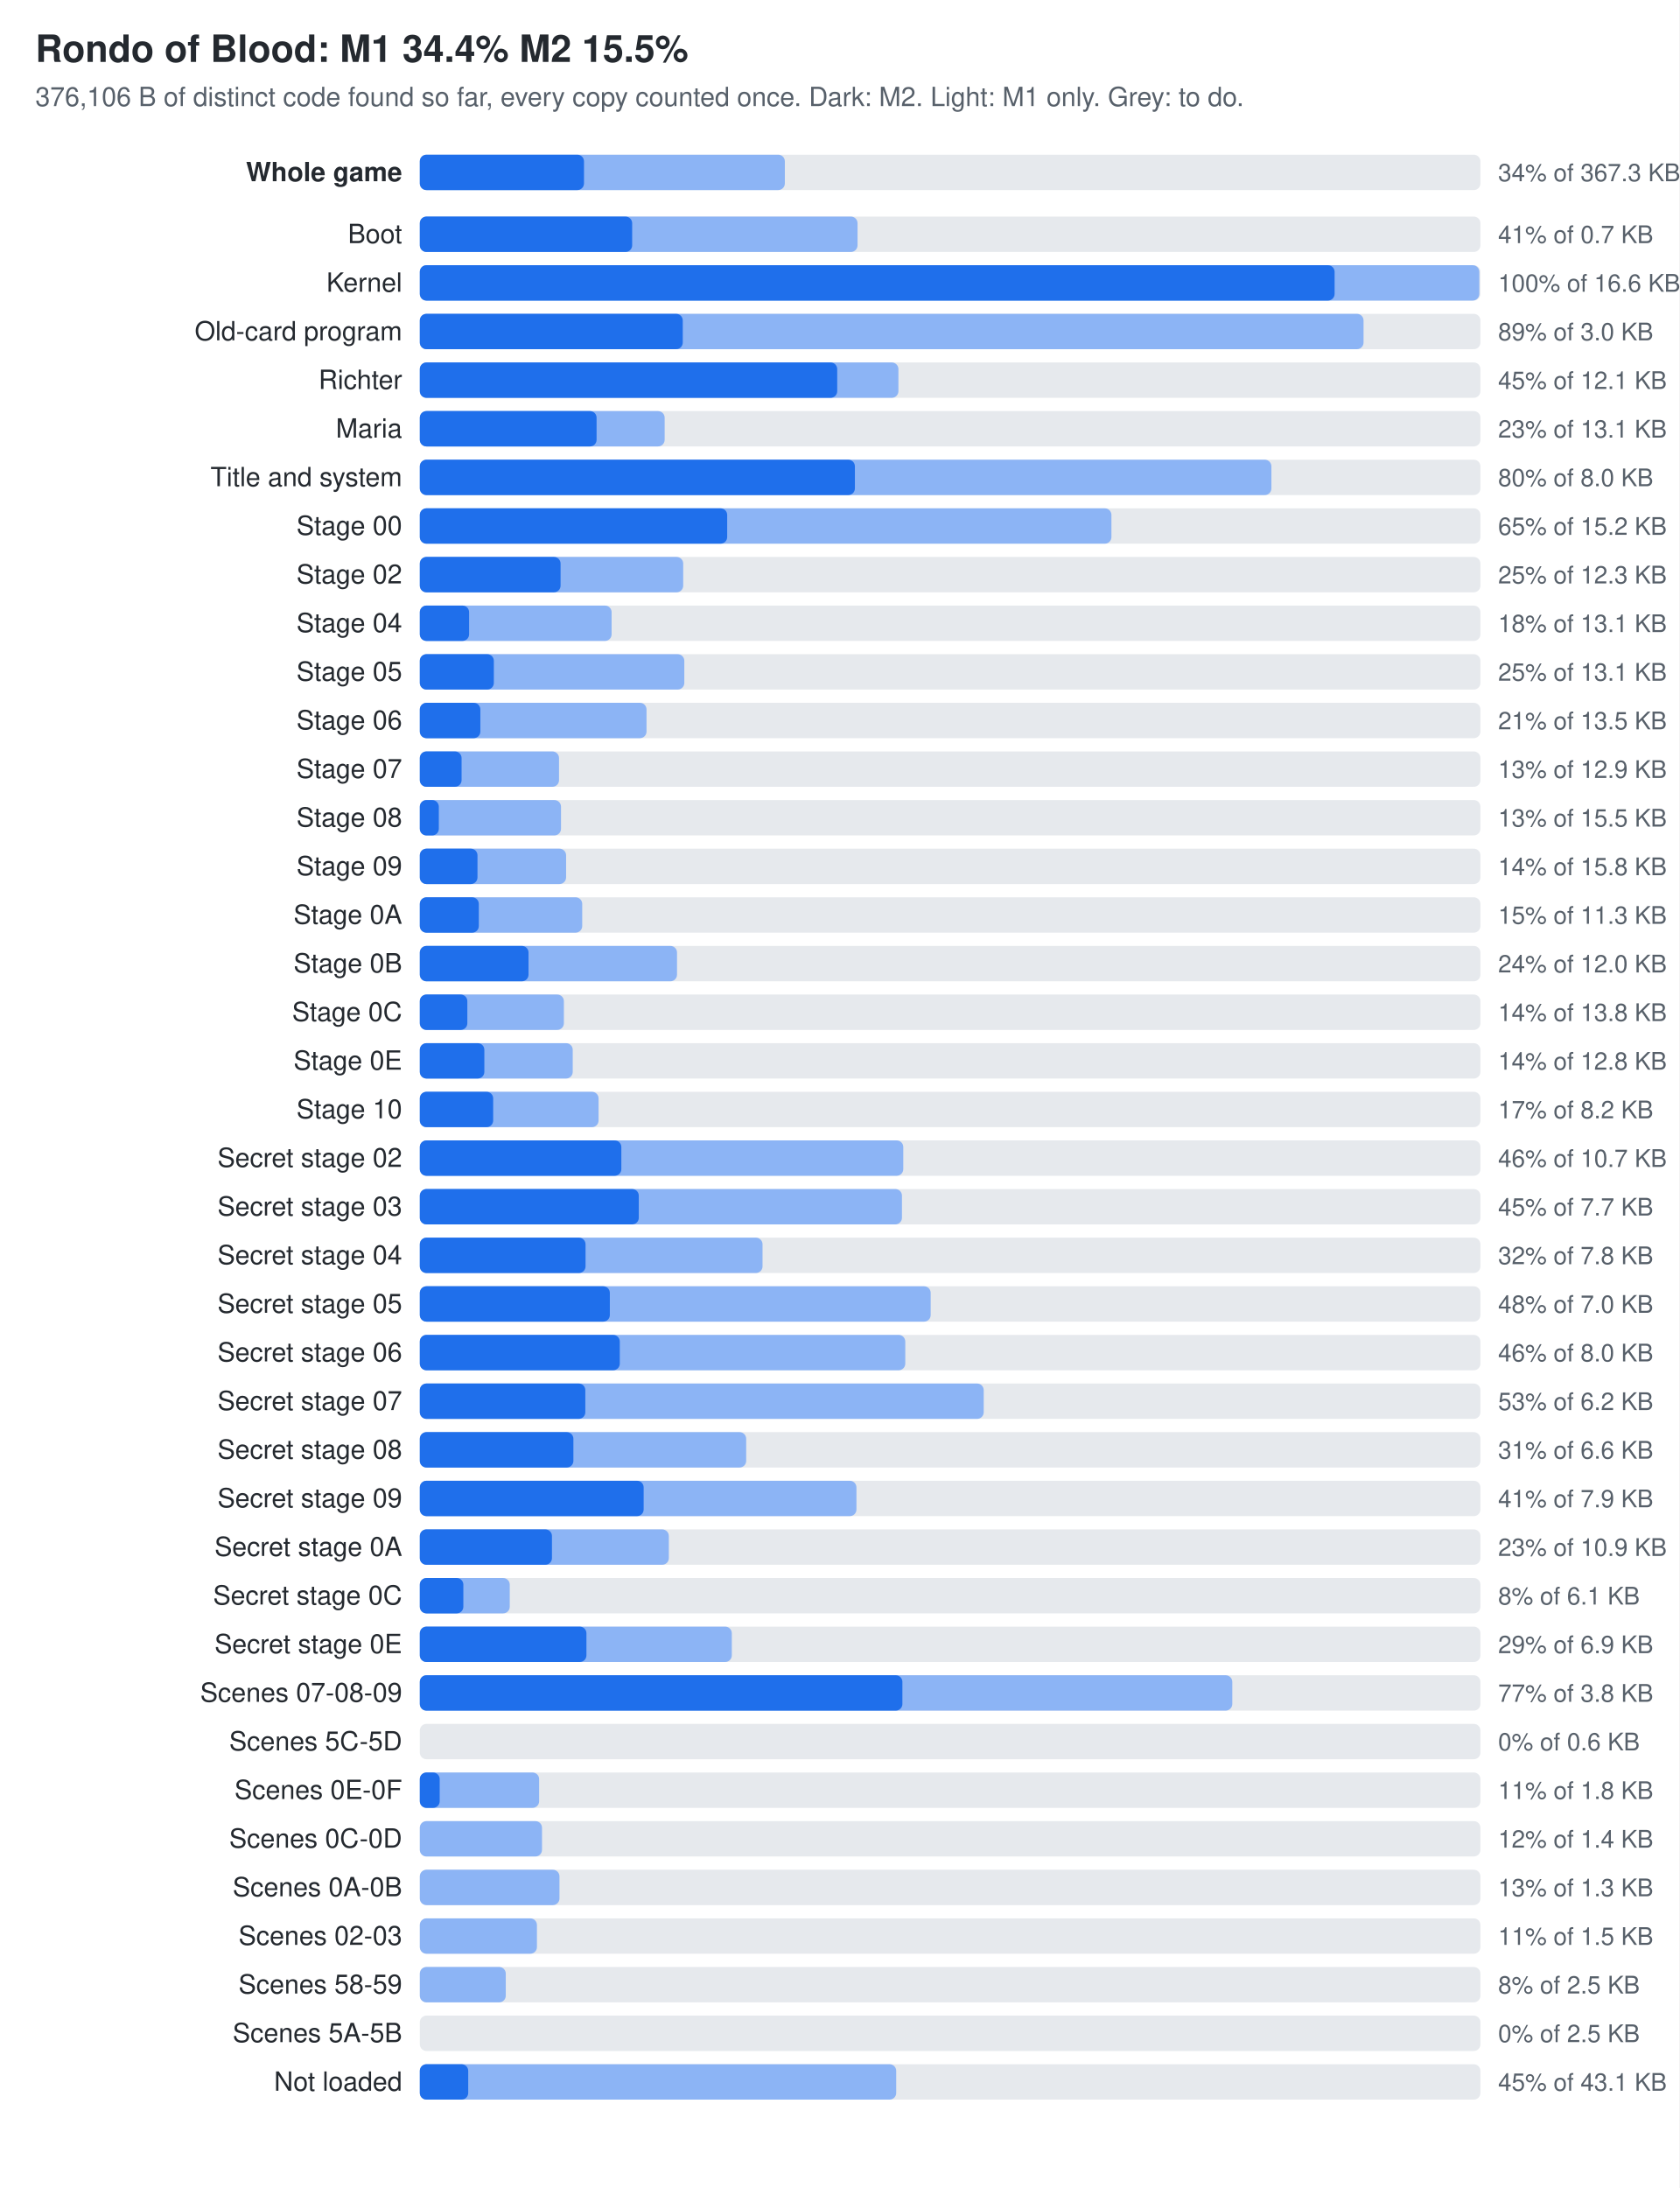
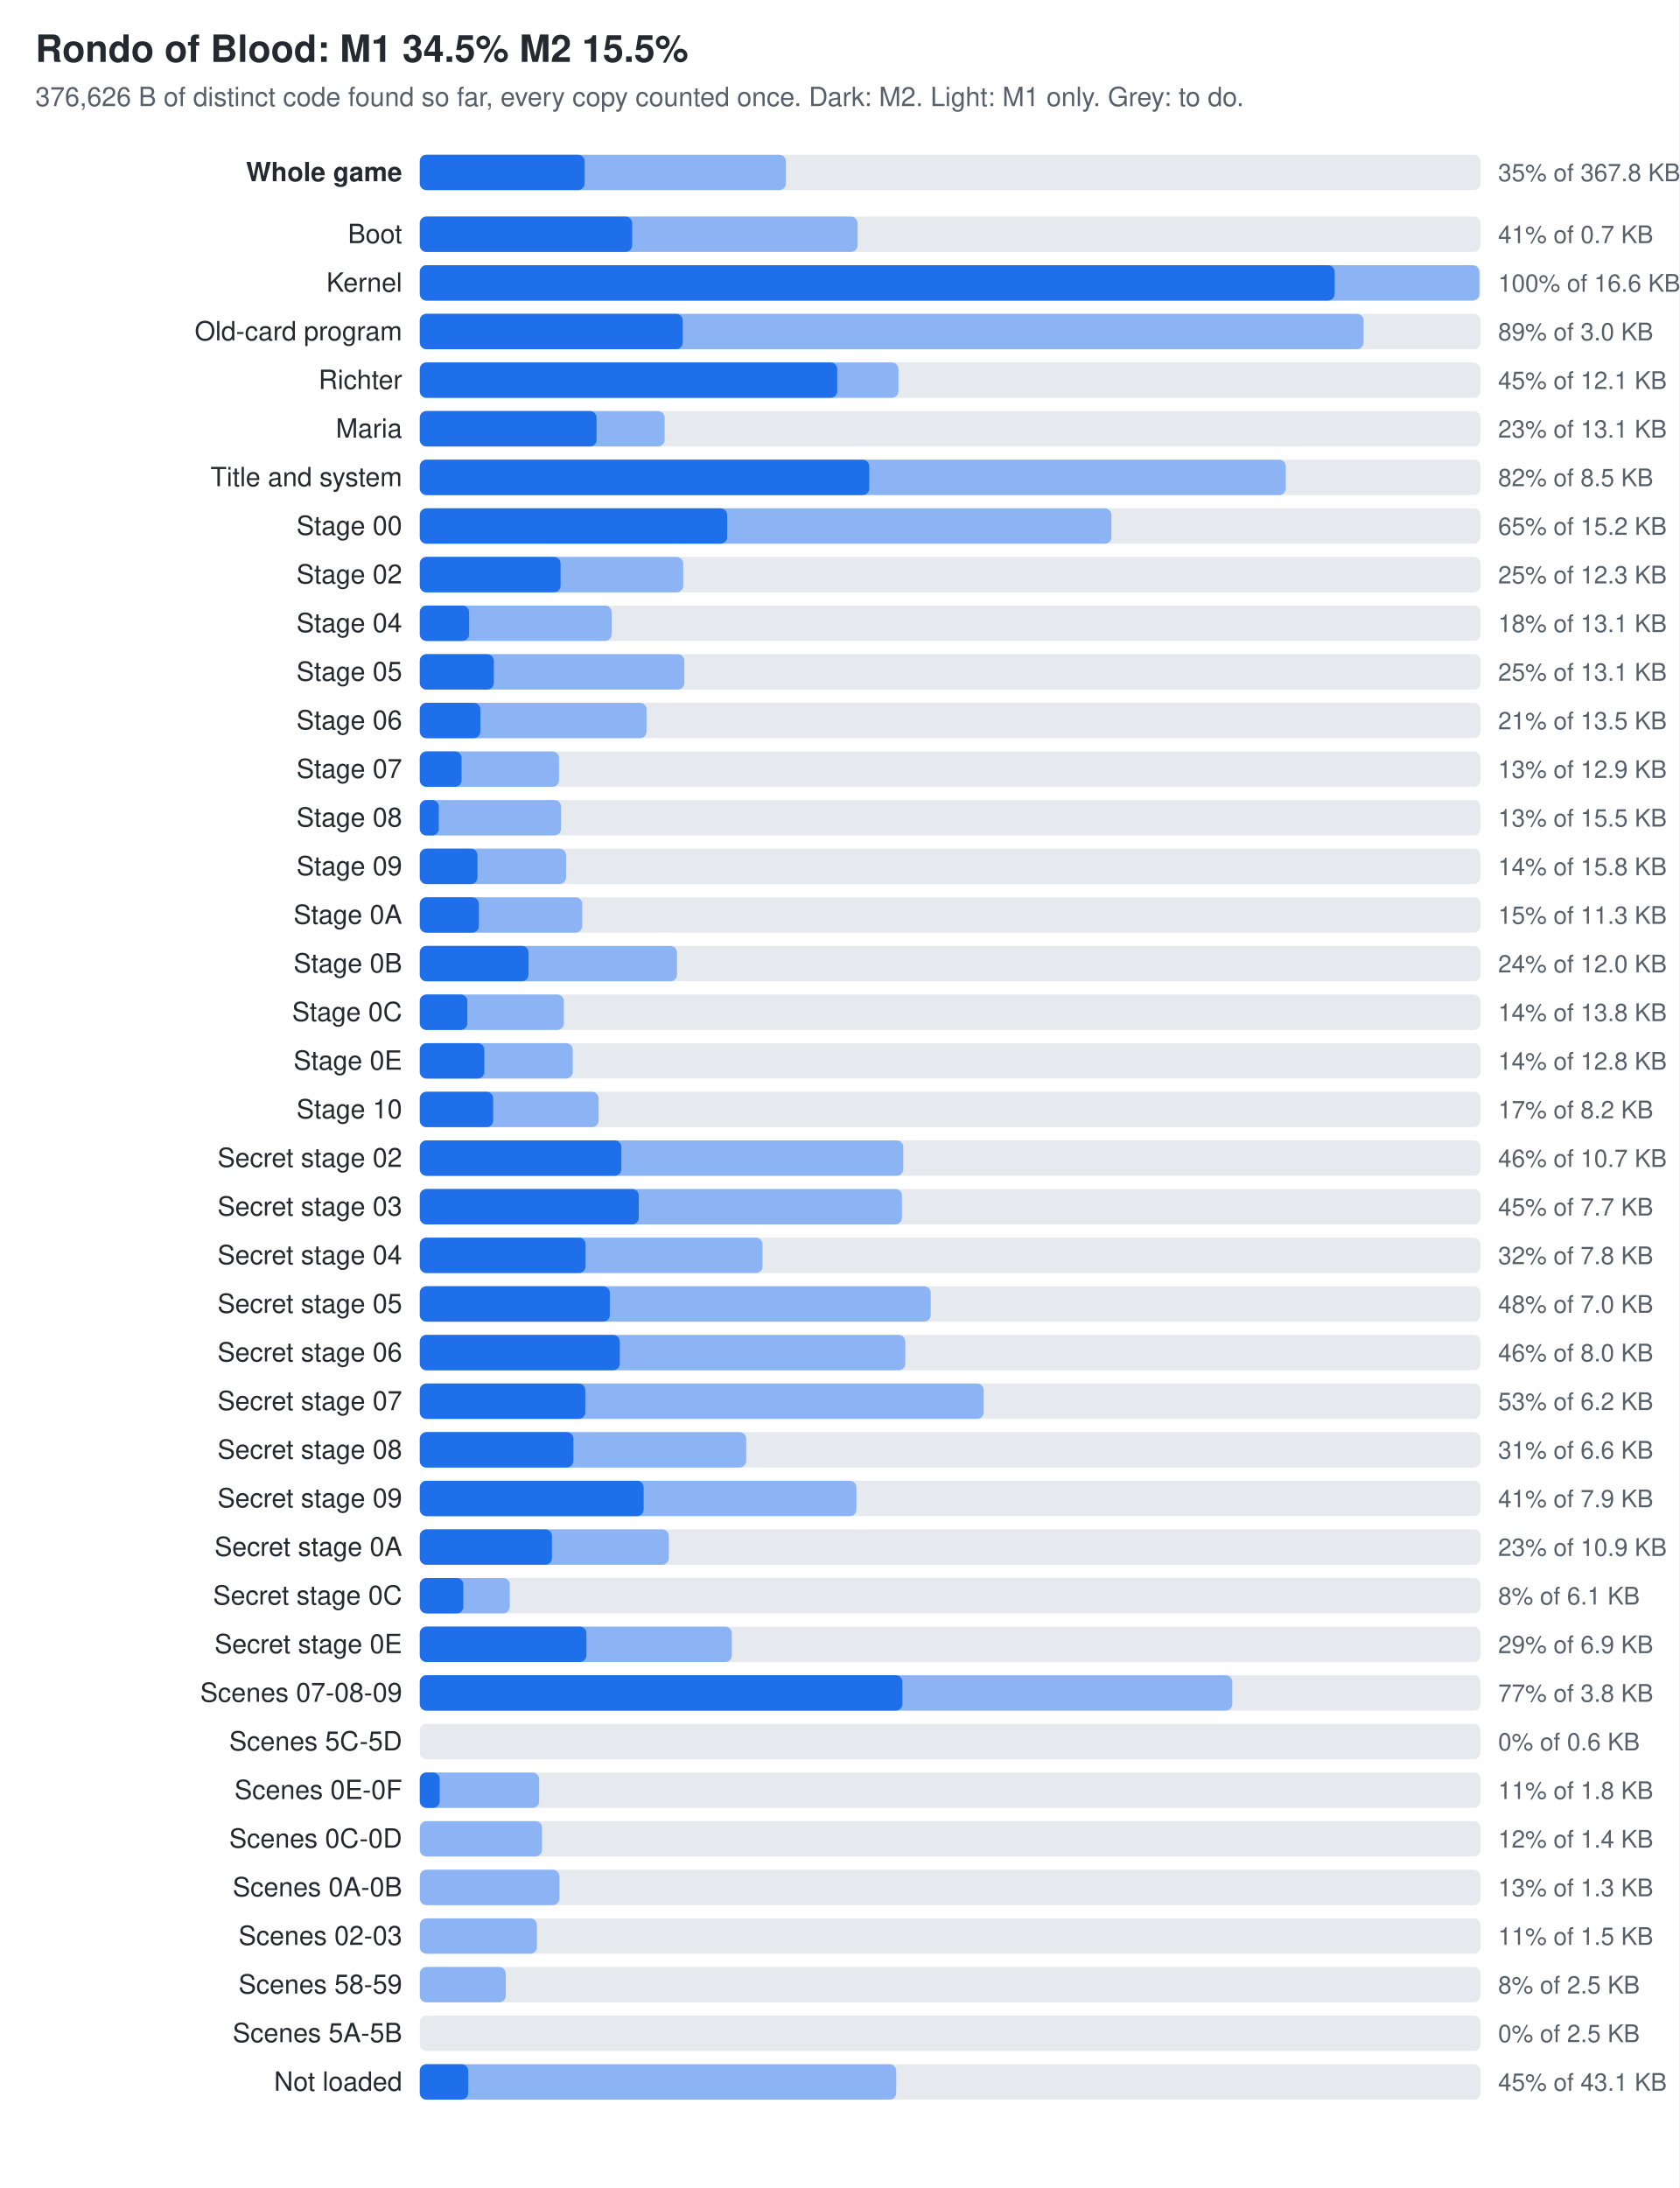
<svg xmlns="http://www.w3.org/2000/svg" width="760" height="990" viewBox="0 0 760 990" font-family="-apple-system,Segoe UI,Helvetica,Arial,sans-serif">
  <rect width="760" height="990" fill="#ffffff" />
-   <text x="16" y="28" font-size="17" font-weight="600" fill="#24292f">Rondo of Blood: M1 34.4%  M2 15.5%</text>
-   <text x="16" y="48" font-size="12" fill="#57606a">376,106 B of distinct code found so far, every copy counted once. Dark: M2. Light: M1 only. Grey: to do.</text>
+   <text x="16" y="28" font-size="17" font-weight="600" fill="#24292f">Rondo of Blood: M1 34.5%  M2 15.5%</text>
+   <text x="16" y="48" font-size="12" fill="#57606a">376,626 B of distinct code found so far, every copy counted once. Dark: M2. Light: M1 only. Grey: to do.</text>
  <text x="182" y="82" font-size="12" text-anchor="end" fill="#24292f" font-weight="600">Whole game</text>
  <rect x="190" y="70" width="480" height="16" rx="3" fill="#e6e9ed" />
-   <rect x="190" y="70" width="165.2" height="16" rx="3" fill="#8cb4f5" />
-   <rect x="190" y="70" width="74.3" height="16" rx="3" fill="#1f6feb" />
-   <text x="678" y="82" font-size="11" fill="#57606a">34% of 367.3 KB</text>
+   <rect x="190" y="70" width="165.7" height="16" rx="3" fill="#8cb4f5" />
+   <rect x="190" y="70" width="74.6" height="16" rx="3" fill="#1f6feb" />
+   <text x="678" y="82" font-size="11" fill="#57606a">35% of 367.8 KB</text>
  <text x="182" y="110" font-size="12" text-anchor="end" fill="#24292f">Boot</text>
  <rect x="190" y="98" width="480" height="16" rx="3" fill="#e6e9ed" />
  <rect x="190" y="98" width="198.1" height="16" rx="3" fill="#8cb4f5" />
  <rect x="190" y="98" width="96.1" height="16" rx="3" fill="#1f6feb" />
  <text x="678" y="110" font-size="11" fill="#57606a">41% of 0.7 KB</text>
  <text x="182" y="132" font-size="12" text-anchor="end" fill="#24292f">Kernel</text>
  <rect x="190" y="120" width="480" height="16" rx="3" fill="#e6e9ed" />
  <rect x="190" y="120" width="479.5" height="16" rx="3" fill="#8cb4f5" />
  <rect x="190" y="120" width="414.0" height="16" rx="3" fill="#1f6feb" />
  <text x="678" y="132" font-size="11" fill="#57606a">100% of 16.6 KB</text>
  <text x="182" y="154" font-size="12" text-anchor="end" fill="#24292f">Old-card program</text>
  <rect x="190" y="142" width="480" height="16" rx="3" fill="#e6e9ed" />
  <rect x="190" y="142" width="427.1" height="16" rx="3" fill="#8cb4f5" />
  <rect x="190" y="142" width="119.0" height="16" rx="3" fill="#1f6feb" />
  <text x="678" y="154" font-size="11" fill="#57606a">89% of 3.0 KB</text>
  <text x="182" y="176" font-size="12" text-anchor="end" fill="#24292f">Richter</text>
  <rect x="190" y="164" width="480" height="16" rx="3" fill="#e6e9ed" />
  <rect x="190" y="164" width="216.6" height="16" rx="3" fill="#8cb4f5" />
  <rect x="190" y="164" width="188.9" height="16" rx="3" fill="#1f6feb" />
  <text x="678" y="176" font-size="11" fill="#57606a">45% of 12.1 KB</text>
  <text x="182" y="198" font-size="12" text-anchor="end" fill="#24292f">Maria</text>
  <rect x="190" y="186" width="480" height="16" rx="3" fill="#e6e9ed" />
  <rect x="190" y="186" width="110.8" height="16" rx="3" fill="#8cb4f5" />
  <rect x="190" y="186" width="80.0" height="16" rx="3" fill="#1f6feb" />
  <text x="678" y="198" font-size="11" fill="#57606a">23% of 13.1 KB</text>
  <text x="182" y="220" font-size="12" text-anchor="end" fill="#24292f">Title and system</text>
  <rect x="190" y="208" width="480" height="16" rx="3" fill="#e6e9ed" />
-   <rect x="190" y="208" width="385.4" height="16" rx="3" fill="#8cb4f5" />
-   <rect x="190" y="208" width="196.9" height="16" rx="3" fill="#1f6feb" />
-   <text x="678" y="220" font-size="11" fill="#57606a">80% of 8.0 KB</text>
+   <rect x="190" y="208" width="391.9" height="16" rx="3" fill="#8cb4f5" />
+   <rect x="190" y="208" width="203.4" height="16" rx="3" fill="#1f6feb" />
+   <text x="678" y="220" font-size="11" fill="#57606a">82% of 8.5 KB</text>
  <text x="182" y="242" font-size="12" text-anchor="end" fill="#24292f">Stage 00</text>
  <rect x="190" y="230" width="480" height="16" rx="3" fill="#e6e9ed" />
  <rect x="190" y="230" width="313.0" height="16" rx="3" fill="#8cb4f5" />
  <rect x="190" y="230" width="139.1" height="16" rx="3" fill="#1f6feb" />
  <text x="678" y="242" font-size="11" fill="#57606a">65% of 15.2 KB</text>
  <text x="182" y="264" font-size="12" text-anchor="end" fill="#24292f">Stage 02</text>
  <rect x="190" y="252" width="480" height="16" rx="3" fill="#e6e9ed" />
  <rect x="190" y="252" width="119.2" height="16" rx="3" fill="#8cb4f5" />
  <rect x="190" y="252" width="63.7" height="16" rx="3" fill="#1f6feb" />
  <text x="678" y="264" font-size="11" fill="#57606a">25% of 12.3 KB</text>
  <text x="182" y="286" font-size="12" text-anchor="end" fill="#24292f">Stage 04</text>
  <rect x="190" y="274" width="480" height="16" rx="3" fill="#e6e9ed" />
  <rect x="190" y="274" width="86.8" height="16" rx="3" fill="#8cb4f5" />
  <rect x="190" y="274" width="22.3" height="16" rx="3" fill="#1f6feb" />
  <text x="678" y="286" font-size="11" fill="#57606a">18% of 13.1 KB</text>
  <text x="182" y="308" font-size="12" text-anchor="end" fill="#24292f">Stage 05</text>
  <rect x="190" y="296" width="480" height="16" rx="3" fill="#e6e9ed" />
  <rect x="190" y="296" width="119.7" height="16" rx="3" fill="#8cb4f5" />
  <rect x="190" y="296" width="33.5" height="16" rx="3" fill="#1f6feb" />
  <text x="678" y="308" font-size="11" fill="#57606a">25% of 13.1 KB</text>
  <text x="182" y="330" font-size="12" text-anchor="end" fill="#24292f">Stage 06</text>
  <rect x="190" y="318" width="480" height="16" rx="3" fill="#e6e9ed" />
  <rect x="190" y="318" width="102.6" height="16" rx="3" fill="#8cb4f5" />
  <rect x="190" y="318" width="27.4" height="16" rx="3" fill="#1f6feb" />
  <text x="678" y="330" font-size="11" fill="#57606a">21% of 13.5 KB</text>
  <text x="182" y="352" font-size="12" text-anchor="end" fill="#24292f">Stage 07</text>
  <rect x="190" y="340" width="480" height="16" rx="3" fill="#e6e9ed" />
  <rect x="190" y="340" width="63.0" height="16" rx="3" fill="#8cb4f5" />
  <rect x="190" y="340" width="18.9" height="16" rx="3" fill="#1f6feb" />
  <text x="678" y="352" font-size="11" fill="#57606a">13% of 12.9 KB</text>
  <text x="182" y="374" font-size="12" text-anchor="end" fill="#24292f">Stage 08</text>
  <rect x="190" y="362" width="480" height="16" rx="3" fill="#e6e9ed" />
  <rect x="190" y="362" width="63.9" height="16" rx="3" fill="#8cb4f5" />
  <rect x="190" y="362" width="8.6" height="16" rx="3" fill="#1f6feb" />
  <text x="678" y="374" font-size="11" fill="#57606a">13% of 15.5 KB</text>
  <text x="182" y="396" font-size="12" text-anchor="end" fill="#24292f">Stage 09</text>
  <rect x="190" y="384" width="480" height="16" rx="3" fill="#e6e9ed" />
  <rect x="190" y="384" width="66.2" height="16" rx="3" fill="#8cb4f5" />
  <rect x="190" y="384" width="26.1" height="16" rx="3" fill="#1f6feb" />
  <text x="678" y="396" font-size="11" fill="#57606a">14% of 15.8 KB</text>
  <text x="182" y="418" font-size="12" text-anchor="end" fill="#24292f">Stage 0A</text>
  <rect x="190" y="406" width="480" height="16" rx="3" fill="#e6e9ed" />
  <rect x="190" y="406" width="73.5" height="16" rx="3" fill="#8cb4f5" />
  <rect x="190" y="406" width="26.7" height="16" rx="3" fill="#1f6feb" />
  <text x="678" y="418" font-size="11" fill="#57606a">15% of 11.3 KB</text>
  <text x="182" y="440" font-size="12" text-anchor="end" fill="#24292f">Stage 0B</text>
  <rect x="190" y="428" width="480" height="16" rx="3" fill="#e6e9ed" />
  <rect x="190" y="428" width="116.4" height="16" rx="3" fill="#8cb4f5" />
  <rect x="190" y="428" width="49.2" height="16" rx="3" fill="#1f6feb" />
  <text x="678" y="440" font-size="11" fill="#57606a">24% of 12.0 KB</text>
  <text x="182" y="462" font-size="12" text-anchor="end" fill="#24292f">Stage 0C</text>
  <rect x="190" y="450" width="480" height="16" rx="3" fill="#e6e9ed" />
  <rect x="190" y="450" width="65.2" height="16" rx="3" fill="#8cb4f5" />
  <rect x="190" y="450" width="21.5" height="16" rx="3" fill="#1f6feb" />
  <text x="678" y="462" font-size="11" fill="#57606a">14% of 13.8 KB</text>
  <text x="182" y="484" font-size="12" text-anchor="end" fill="#24292f">Stage 0E</text>
  <rect x="190" y="472" width="480" height="16" rx="3" fill="#e6e9ed" />
  <rect x="190" y="472" width="69.2" height="16" rx="3" fill="#8cb4f5" />
  <rect x="190" y="472" width="29.2" height="16" rx="3" fill="#1f6feb" />
  <text x="678" y="484" font-size="11" fill="#57606a">14% of 12.8 KB</text>
  <text x="182" y="506" font-size="12" text-anchor="end" fill="#24292f">Stage 10</text>
  <rect x="190" y="494" width="480" height="16" rx="3" fill="#e6e9ed" />
  <rect x="190" y="494" width="80.9" height="16" rx="3" fill="#8cb4f5" />
  <rect x="190" y="494" width="33.2" height="16" rx="3" fill="#1f6feb" />
  <text x="678" y="506" font-size="11" fill="#57606a">17% of 8.2 KB</text>
  <text x="182" y="528" font-size="12" text-anchor="end" fill="#24292f">Secret stage 02</text>
  <rect x="190" y="516" width="480" height="16" rx="3" fill="#e6e9ed" />
  <rect x="190" y="516" width="218.8" height="16" rx="3" fill="#8cb4f5" />
  <rect x="190" y="516" width="91.2" height="16" rx="3" fill="#1f6feb" />
  <text x="678" y="528" font-size="11" fill="#57606a">46% of 10.7 KB</text>
  <text x="182" y="550" font-size="12" text-anchor="end" fill="#24292f">Secret stage 03</text>
  <rect x="190" y="538" width="480" height="16" rx="3" fill="#e6e9ed" />
  <rect x="190" y="538" width="218.2" height="16" rx="3" fill="#8cb4f5" />
  <rect x="190" y="538" width="99.1" height="16" rx="3" fill="#1f6feb" />
  <text x="678" y="550" font-size="11" fill="#57606a">45% of 7.7 KB</text>
  <text x="182" y="572" font-size="12" text-anchor="end" fill="#24292f">Secret stage 04</text>
  <rect x="190" y="560" width="480" height="16" rx="3" fill="#e6e9ed" />
  <rect x="190" y="560" width="155.1" height="16" rx="3" fill="#8cb4f5" />
  <rect x="190" y="560" width="75.0" height="16" rx="3" fill="#1f6feb" />
  <text x="678" y="572" font-size="11" fill="#57606a">32% of 7.8 KB</text>
  <text x="182" y="594" font-size="12" text-anchor="end" fill="#24292f">Secret stage 05</text>
  <rect x="190" y="582" width="480" height="16" rx="3" fill="#e6e9ed" />
  <rect x="190" y="582" width="231.2" height="16" rx="3" fill="#8cb4f5" />
  <rect x="190" y="582" width="86.0" height="16" rx="3" fill="#1f6feb" />
  <text x="678" y="594" font-size="11" fill="#57606a">48% of 7.0 KB</text>
  <text x="182" y="616" font-size="12" text-anchor="end" fill="#24292f">Secret stage 06</text>
  <rect x="190" y="604" width="480" height="16" rx="3" fill="#e6e9ed" />
  <rect x="190" y="604" width="219.7" height="16" rx="3" fill="#8cb4f5" />
  <rect x="190" y="604" width="90.5" height="16" rx="3" fill="#1f6feb" />
  <text x="678" y="616" font-size="11" fill="#57606a">46% of 8.0 KB</text>
  <text x="182" y="638" font-size="12" text-anchor="end" fill="#24292f">Secret stage 07</text>
  <rect x="190" y="626" width="480" height="16" rx="3" fill="#e6e9ed" />
  <rect x="190" y="626" width="255.2" height="16" rx="3" fill="#8cb4f5" />
  <rect x="190" y="626" width="74.9" height="16" rx="3" fill="#1f6feb" />
  <text x="678" y="638" font-size="11" fill="#57606a">53% of 6.2 KB</text>
  <text x="182" y="660" font-size="12" text-anchor="end" fill="#24292f">Secret stage 08</text>
  <rect x="190" y="648" width="480" height="16" rx="3" fill="#e6e9ed" />
  <rect x="190" y="648" width="147.7" height="16" rx="3" fill="#8cb4f5" />
  <rect x="190" y="648" width="69.5" height="16" rx="3" fill="#1f6feb" />
  <text x="678" y="660" font-size="11" fill="#57606a">31% of 6.6 KB</text>
  <text x="182" y="682" font-size="12" text-anchor="end" fill="#24292f">Secret stage 09</text>
  <rect x="190" y="670" width="480" height="16" rx="3" fill="#e6e9ed" />
  <rect x="190" y="670" width="197.6" height="16" rx="3" fill="#8cb4f5" />
  <rect x="190" y="670" width="101.3" height="16" rx="3" fill="#1f6feb" />
  <text x="678" y="682" font-size="11" fill="#57606a">41% of 7.9 KB</text>
  <text x="182" y="704" font-size="12" text-anchor="end" fill="#24292f">Secret stage 0A</text>
  <rect x="190" y="692" width="480" height="16" rx="3" fill="#e6e9ed" />
  <rect x="190" y="692" width="112.7" height="16" rx="3" fill="#8cb4f5" />
  <rect x="190" y="692" width="59.8" height="16" rx="3" fill="#1f6feb" />
  <text x="678" y="704" font-size="11" fill="#57606a">23% of 10.9 KB</text>
  <text x="182" y="726" font-size="12" text-anchor="end" fill="#24292f">Secret stage 0C</text>
  <rect x="190" y="714" width="480" height="16" rx="3" fill="#e6e9ed" />
  <rect x="190" y="714" width="40.7" height="16" rx="3" fill="#8cb4f5" />
  <rect x="190" y="714" width="19.7" height="16" rx="3" fill="#1f6feb" />
  <text x="678" y="726" font-size="11" fill="#57606a">8% of 6.1 KB</text>
  <text x="182" y="748" font-size="12" text-anchor="end" fill="#24292f">Secret stage 0E</text>
  <rect x="190" y="736" width="480" height="16" rx="3" fill="#e6e9ed" />
  <rect x="190" y="736" width="141.2" height="16" rx="3" fill="#8cb4f5" />
  <rect x="190" y="736" width="75.4" height="16" rx="3" fill="#1f6feb" />
  <text x="678" y="748" font-size="11" fill="#57606a">29% of 6.9 KB</text>
  <text x="182" y="770" font-size="12" text-anchor="end" fill="#24292f">Scenes 07-08-09</text>
  <rect x="190" y="758" width="480" height="16" rx="3" fill="#e6e9ed" />
  <rect x="190" y="758" width="367.7" height="16" rx="3" fill="#8cb4f5" />
  <rect x="190" y="758" width="218.4" height="16" rx="3" fill="#1f6feb" />
  <text x="678" y="770" font-size="11" fill="#57606a">77% of 3.8 KB</text>
  <text x="182" y="792" font-size="12" text-anchor="end" fill="#24292f">Scenes 5C-5D</text>
  <rect x="190" y="780" width="480" height="16" rx="3" fill="#e6e9ed" />
  <text x="678" y="792" font-size="11" fill="#57606a">0% of 0.6 KB</text>
  <text x="182" y="814" font-size="12" text-anchor="end" fill="#24292f">Scenes 0E-0F</text>
  <rect x="190" y="802" width="480" height="16" rx="3" fill="#e6e9ed" />
  <rect x="190" y="802" width="54.0" height="16" rx="3" fill="#8cb4f5" />
  <rect x="190" y="802" width="9.0" height="16" rx="3" fill="#1f6feb" />
  <text x="678" y="814" font-size="11" fill="#57606a">11% of 1.8 KB</text>
  <text x="182" y="836" font-size="12" text-anchor="end" fill="#24292f">Scenes 0C-0D</text>
  <rect x="190" y="824" width="480" height="16" rx="3" fill="#e6e9ed" />
  <rect x="190" y="824" width="55.3" height="16" rx="3" fill="#8cb4f5" />
  <text x="678" y="836" font-size="11" fill="#57606a">12% of 1.4 KB</text>
  <text x="182" y="858" font-size="12" text-anchor="end" fill="#24292f">Scenes 0A-0B</text>
  <rect x="190" y="846" width="480" height="16" rx="3" fill="#e6e9ed" />
  <rect x="190" y="846" width="63.2" height="16" rx="3" fill="#8cb4f5" />
  <text x="678" y="858" font-size="11" fill="#57606a">13% of 1.3 KB</text>
  <text x="182" y="880" font-size="12" text-anchor="end" fill="#24292f">Scenes 02-03</text>
  <rect x="190" y="868" width="480" height="16" rx="3" fill="#e6e9ed" />
  <rect x="190" y="868" width="53.0" height="16" rx="3" fill="#8cb4f5" />
  <text x="678" y="880" font-size="11" fill="#57606a">11% of 1.5 KB</text>
  <text x="182" y="902" font-size="12" text-anchor="end" fill="#24292f">Scenes 58-59</text>
  <rect x="190" y="890" width="480" height="16" rx="3" fill="#e6e9ed" />
  <rect x="190" y="890" width="38.9" height="16" rx="3" fill="#8cb4f5" />
  <text x="678" y="902" font-size="11" fill="#57606a">8% of 2.5 KB</text>
  <text x="182" y="924" font-size="12" text-anchor="end" fill="#24292f">Scenes 5A-5B</text>
  <rect x="190" y="912" width="480" height="16" rx="3" fill="#e6e9ed" />
  <text x="678" y="924" font-size="11" fill="#57606a">0% of 2.5 KB</text>
  <text x="182" y="946" font-size="12" text-anchor="end" fill="#24292f">Not loaded</text>
  <rect x="190" y="934" width="480" height="16" rx="3" fill="#e6e9ed" />
  <rect x="190" y="934" width="215.6" height="16" rx="3" fill="#8cb4f5" />
  <rect x="190" y="934" width="21.9" height="16" rx="3" fill="#1f6feb" />
  <text x="678" y="946" font-size="11" fill="#57606a">45% of 43.1 KB</text>
</svg>
